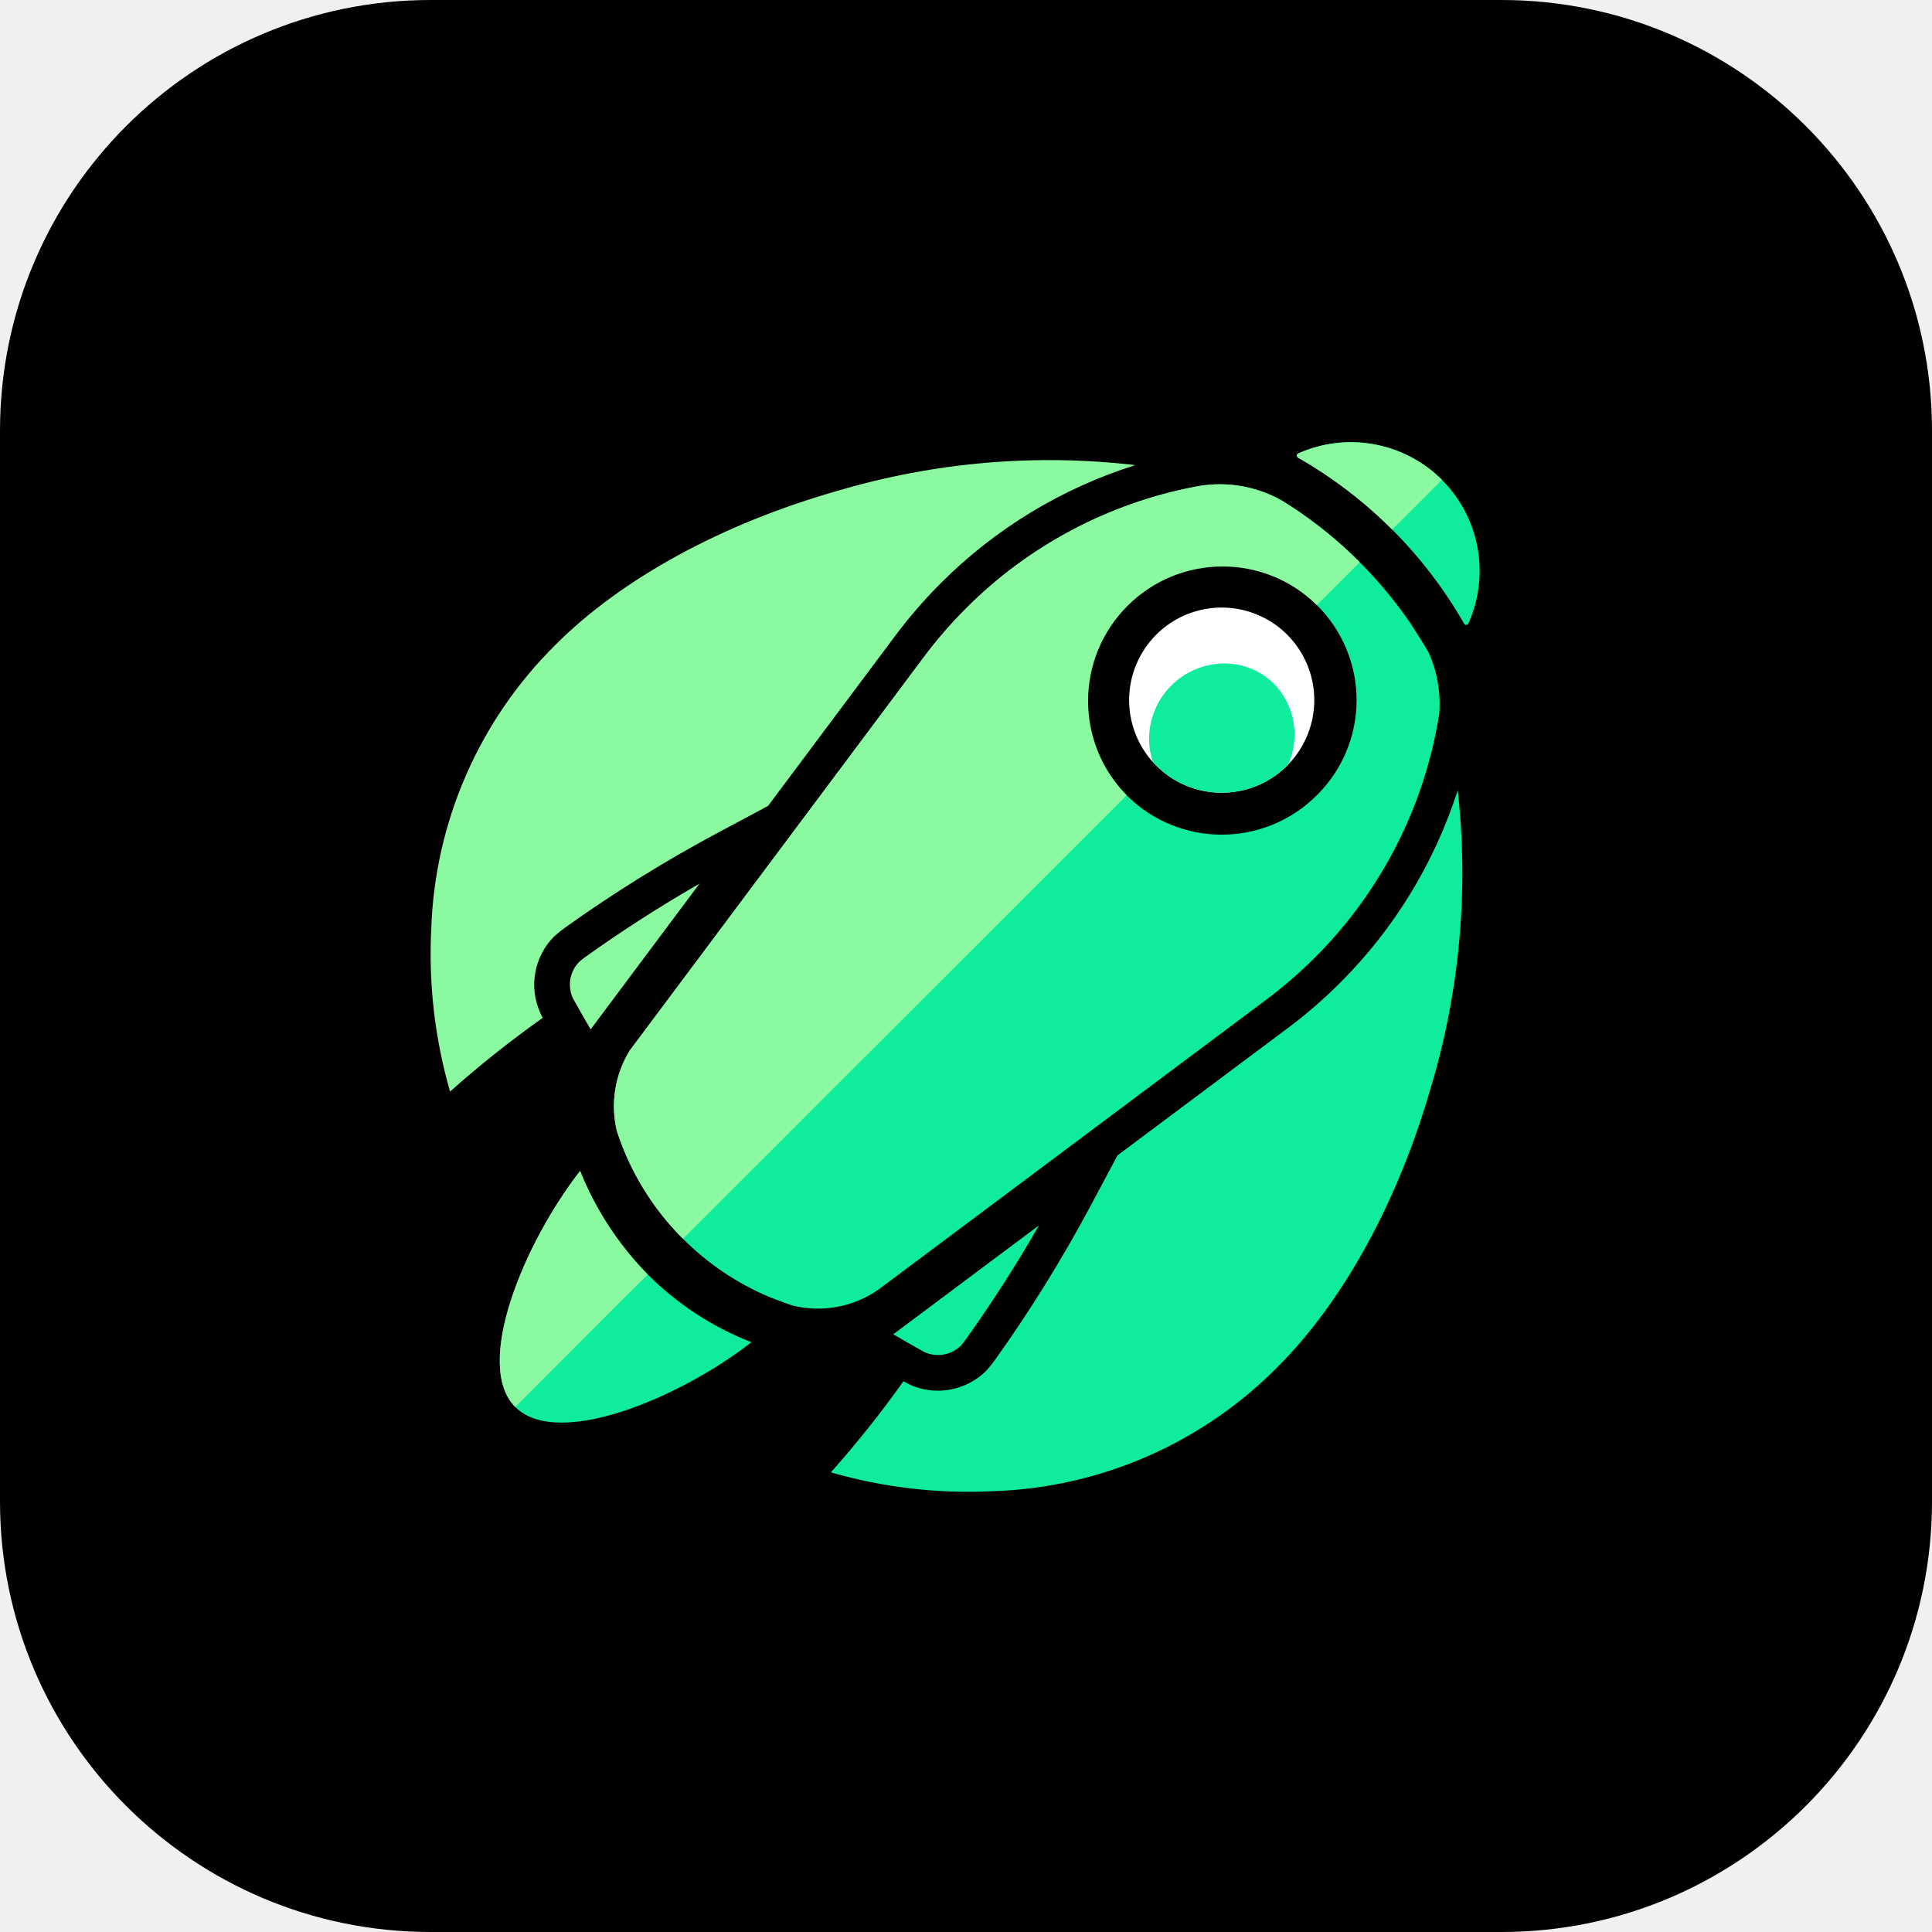
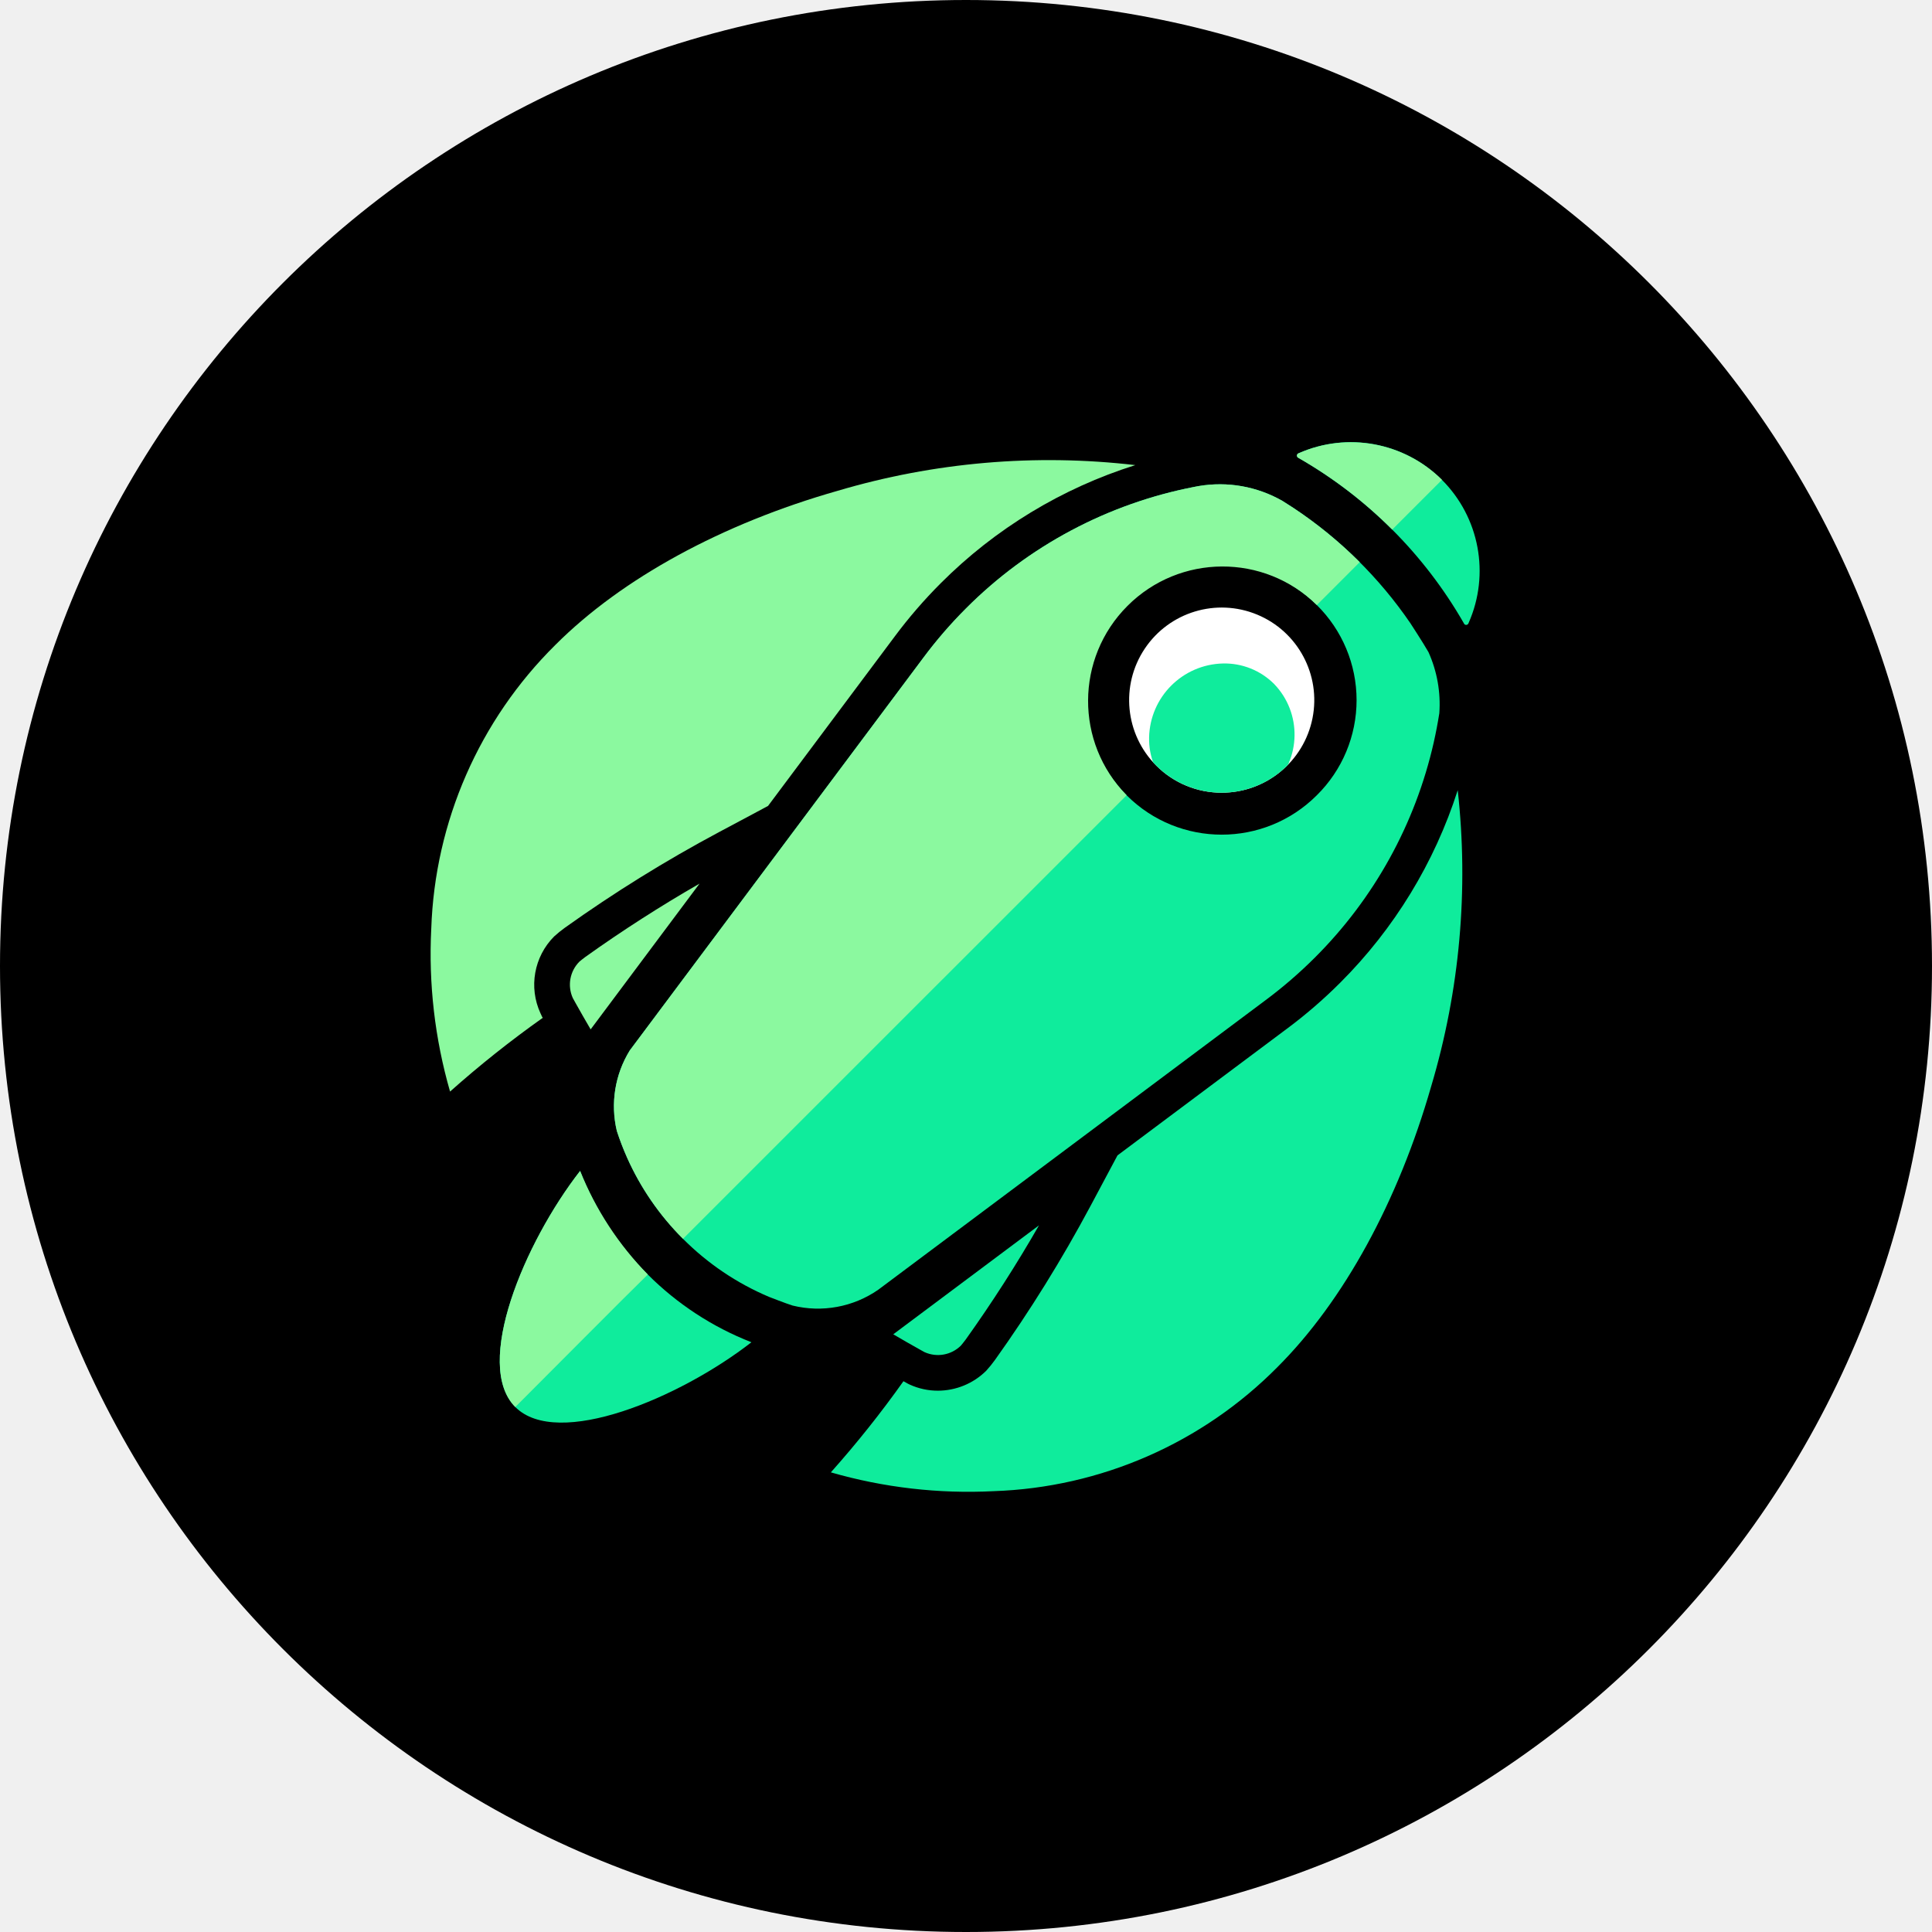
<svg xmlns="http://www.w3.org/2000/svg" width="166" height="166" viewBox="0 0 166 166">
  <defs>
    <style>
      .cls-1 {
        fill: none;
      }

      .cls-2 {
        fill: #0fec9c;
      }

      .cls-3 {
        fill: #fff;
      }

      .cls-4 {
        fill: #8bf99f;
      }

      .cls-5 {
        clip-path: url(#clip-path);
      }
    </style>
    <clipPath id="clip-path">
      <path id="路径_606" data-name="路径 606" class="cls-1" d="M452.748,229.278a7.955,7.955,0,1,0,5.625-2.33,7.9,7.9,0,0,0-5.625,2.33" transform="translate(-450.418 -226.948)" />
    </clipPath>
  </defs>
  <g id="组_751" data-name="组 751" transform="translate(-3650 -6010)">
-     <rect id="矩形_336" data-name="矩形 336" width="166" height="166" rx="37" transform="translate(3650 6010)" />
+     <rect id="矩形_336" data-name="矩形 336" width="166" height="166" rx="83" transform="translate(3650 6010)" />
    <g id="组_749" data-name="组 749" transform="translate(3241.929 5969.923)">
      <g id="组_286" data-name="组 286" transform="translate(445.071 78.077)">
        <path id="路径_594" data-name="路径 594" class="cls-2" d="M191.913,479.837c-3.629-3.629.772-14.127,5.567-20.288A25.919,25.919,0,0,0,212.2,474.27c-6.161,4.794-16.659,9.2-20.288,5.567" transform="translate(-184.636 -396.942)" />
        <path id="路径_595" data-name="路径 595" class="cls-3" d="M452.748,240.527a7.954,7.954,0,1,1,5.625,2.33,7.9,7.9,0,0,1-5.625-2.33" transform="translate(-390.402 -212.747)" />
        <path id="路径_596" data-name="路径 596" class="cls-2" d="M534.076,174.323c-.015-.027-.03-.053-.046-.079a38.381,38.381,0,0,0-14.183-14.181l-.072-.042-.018-.017a.209.209,0,0,1,0-.3.247.247,0,0,1,.053-.04l.012,0,.031-.014a11.057,11.057,0,0,1,14.6,14.572l-.034.076a.223.223,0,0,1-.033.043.211.211,0,0,1-.3,0l-.017-.018" transform="translate(-445.263 -158.709)" />
        <path id="路径_597" data-name="路径 597" class="cls-2" d="M243.649,240.886a23.188,23.188,0,0,1-4.81-6.985l-.014-.033a23.335,23.335,0,0,1-.862-2.251,9.141,9.141,0,0,1,1.111-6.916l25.211-33.723a38.625,38.625,0,0,1,3.674-4.253,37.886,37.886,0,0,1,19.649-10.451c.126-.025.245-.047.358-.067a10.851,10.851,0,0,1,7.17,1.266c.312.194.958.612.958.612a36.892,36.892,0,0,1,10.052,9.907s1.076,1.648,1.555,2.484a10.9,10.9,0,0,1,.931,5.255c-.134.846-.293,1.677-.472,2.471l-.012.055a37.933,37.933,0,0,1-10.2,18.457,38.624,38.624,0,0,1-4.248,3.67l-33.28,24.88a9.091,9.091,0,0,1-7.356,1.356c-.635-.2-1.9-.7-2.025-.746a23.177,23.177,0,0,1-7.388-4.985m54.456-54.456a11.556,11.556,0,1,0,0,16.342,11.48,11.48,0,0,0,0-16.342" transform="translate(-221.964 -172.445)" />
        <path id="路径_598" data-name="路径 598" class="cls-2" d="M365.555,482c-1.93,3.364-4.038,6.649-6.289,9.8-.072.1-.357.464-.424.536a2.8,2.8,0,0,1-3.109.564l-.014-.006-.228-.126-.158-.088c-.766-.428-1.538-.869-2.3-1.318Z" transform="translate(-313.283 -414.717)" />
        <path id="路径_599" data-name="路径 599" class="cls-4" d="M221.3,353.457c-.45-.769-.892-1.541-1.319-2.306l-.089-.162c-.057-.1-.1-.176-.128-.23a2.8,2.8,0,0,1,.568-3.121c.065-.06.427-.345.525-.414,3.155-2.253,6.441-4.361,9.8-6.292Z" transform="translate(-207.551 -303.011)" />
        <path id="路径_600" data-name="路径 600" class="cls-2" d="M327.276,360.958a90.68,90.68,0,0,0,6.237-7.83l.076.043c.109.061.2.114.3.166l.08.041.074.035a5.789,5.789,0,0,0,2.43.529,5.907,5.907,0,0,0,4.15-1.712,10.688,10.688,0,0,0,.746-.919,120.551,120.551,0,0,0,8.219-13.247l2.316-4.34,14.379-10.749.166-.123a41.62,41.62,0,0,0,4.588-3.963,41.037,41.037,0,0,0,10.1-16.543,64.2,64.2,0,0,1-2.279,25.439c-2.831,9.874-7.519,18.439-13.2,24.119a36,36,0,0,1-24.4,10.671,42.675,42.675,0,0,1-13.981-1.615" transform="translate(-292.887 -272.452)" />
        <path id="路径_601" data-name="路径 601" class="cls-4" d="M163.7,220.2a42.681,42.681,0,0,1-1.615-13.981,36,36,0,0,1,10.671-24.4c5.709-5.709,14.322-10.41,24.253-13.236a63.959,63.959,0,0,1,25.569-2.206,41.027,41.027,0,0,0-16.718,10.149,41.691,41.691,0,0,0-3.964,4.589l-10.875,14.547-4.211,2.248a120.41,120.41,0,0,0-13.242,8.215,10.453,10.453,0,0,0-.925.751,5.872,5.872,0,0,0-1.174,6.6l.155.334.049.052a91.51,91.51,0,0,0-7.972,6.34" transform="translate(-162.031 -164.414)" />
        <path id="路径_602" data-name="路径 602" class="cls-4" d="M191.913,479.837c-3.629-3.629.772-14.127,5.567-20.288a27.261,27.261,0,0,0,5.817,8.9c-1.613,1.56-9.091,9.091-11.384,11.384" transform="translate(-184.636 -396.942)" />
        <path id="路径_603" data-name="路径 603" class="cls-4" d="M527.885,166.213a38.186,38.186,0,0,0-8.037-6.15l-.073-.041-.018-.017a.209.209,0,0,1,0-.3.236.236,0,0,1,.053-.04l.012,0,.031-.014a11.116,11.116,0,0,1,12.307,2.285c-.981.973-3.331,3.331-4.276,4.276" transform="translate(-445.263 -158.709)" />
        <path id="路径_604" data-name="路径 604" class="cls-4" d="M243.649,240.886h0a23.188,23.188,0,0,1-4.81-6.985l-.014-.033a23.335,23.335,0,0,1-.862-2.251,9.141,9.141,0,0,1,1.111-6.916l25.211-33.723a38.625,38.625,0,0,1,3.674-4.253,37.886,37.886,0,0,1,19.649-10.451c.126-.025.245-.047.358-.067a10.851,10.851,0,0,1,7.17,1.266c.312.194.958.612.958.612a36.857,36.857,0,0,1,5.7,4.66l-3.686,3.686a11.556,11.556,0,0,0-16.342,16.342Z" transform="translate(-221.964 -172.445)" />
        <g id="组_212" data-name="组 212" class="cls-5" transform="translate(60.016 14.201)">
          <path id="路径_605" data-name="路径 605" class="cls-2" d="M460.419,260.779a6.015,6.015,0,0,1-1.76-4.39,6.5,6.5,0,0,1,6.351-6.351,6.015,6.015,0,0,1,4.39,1.76,6.26,6.26,0,0,1-.142,8.84,6.417,6.417,0,0,1-4.449,1.9,6.014,6.014,0,0,1-4.39-1.76" transform="translate(-456.943 -245.232)" />
        </g>
      </g>
    </g>
  </g>
</svg>
